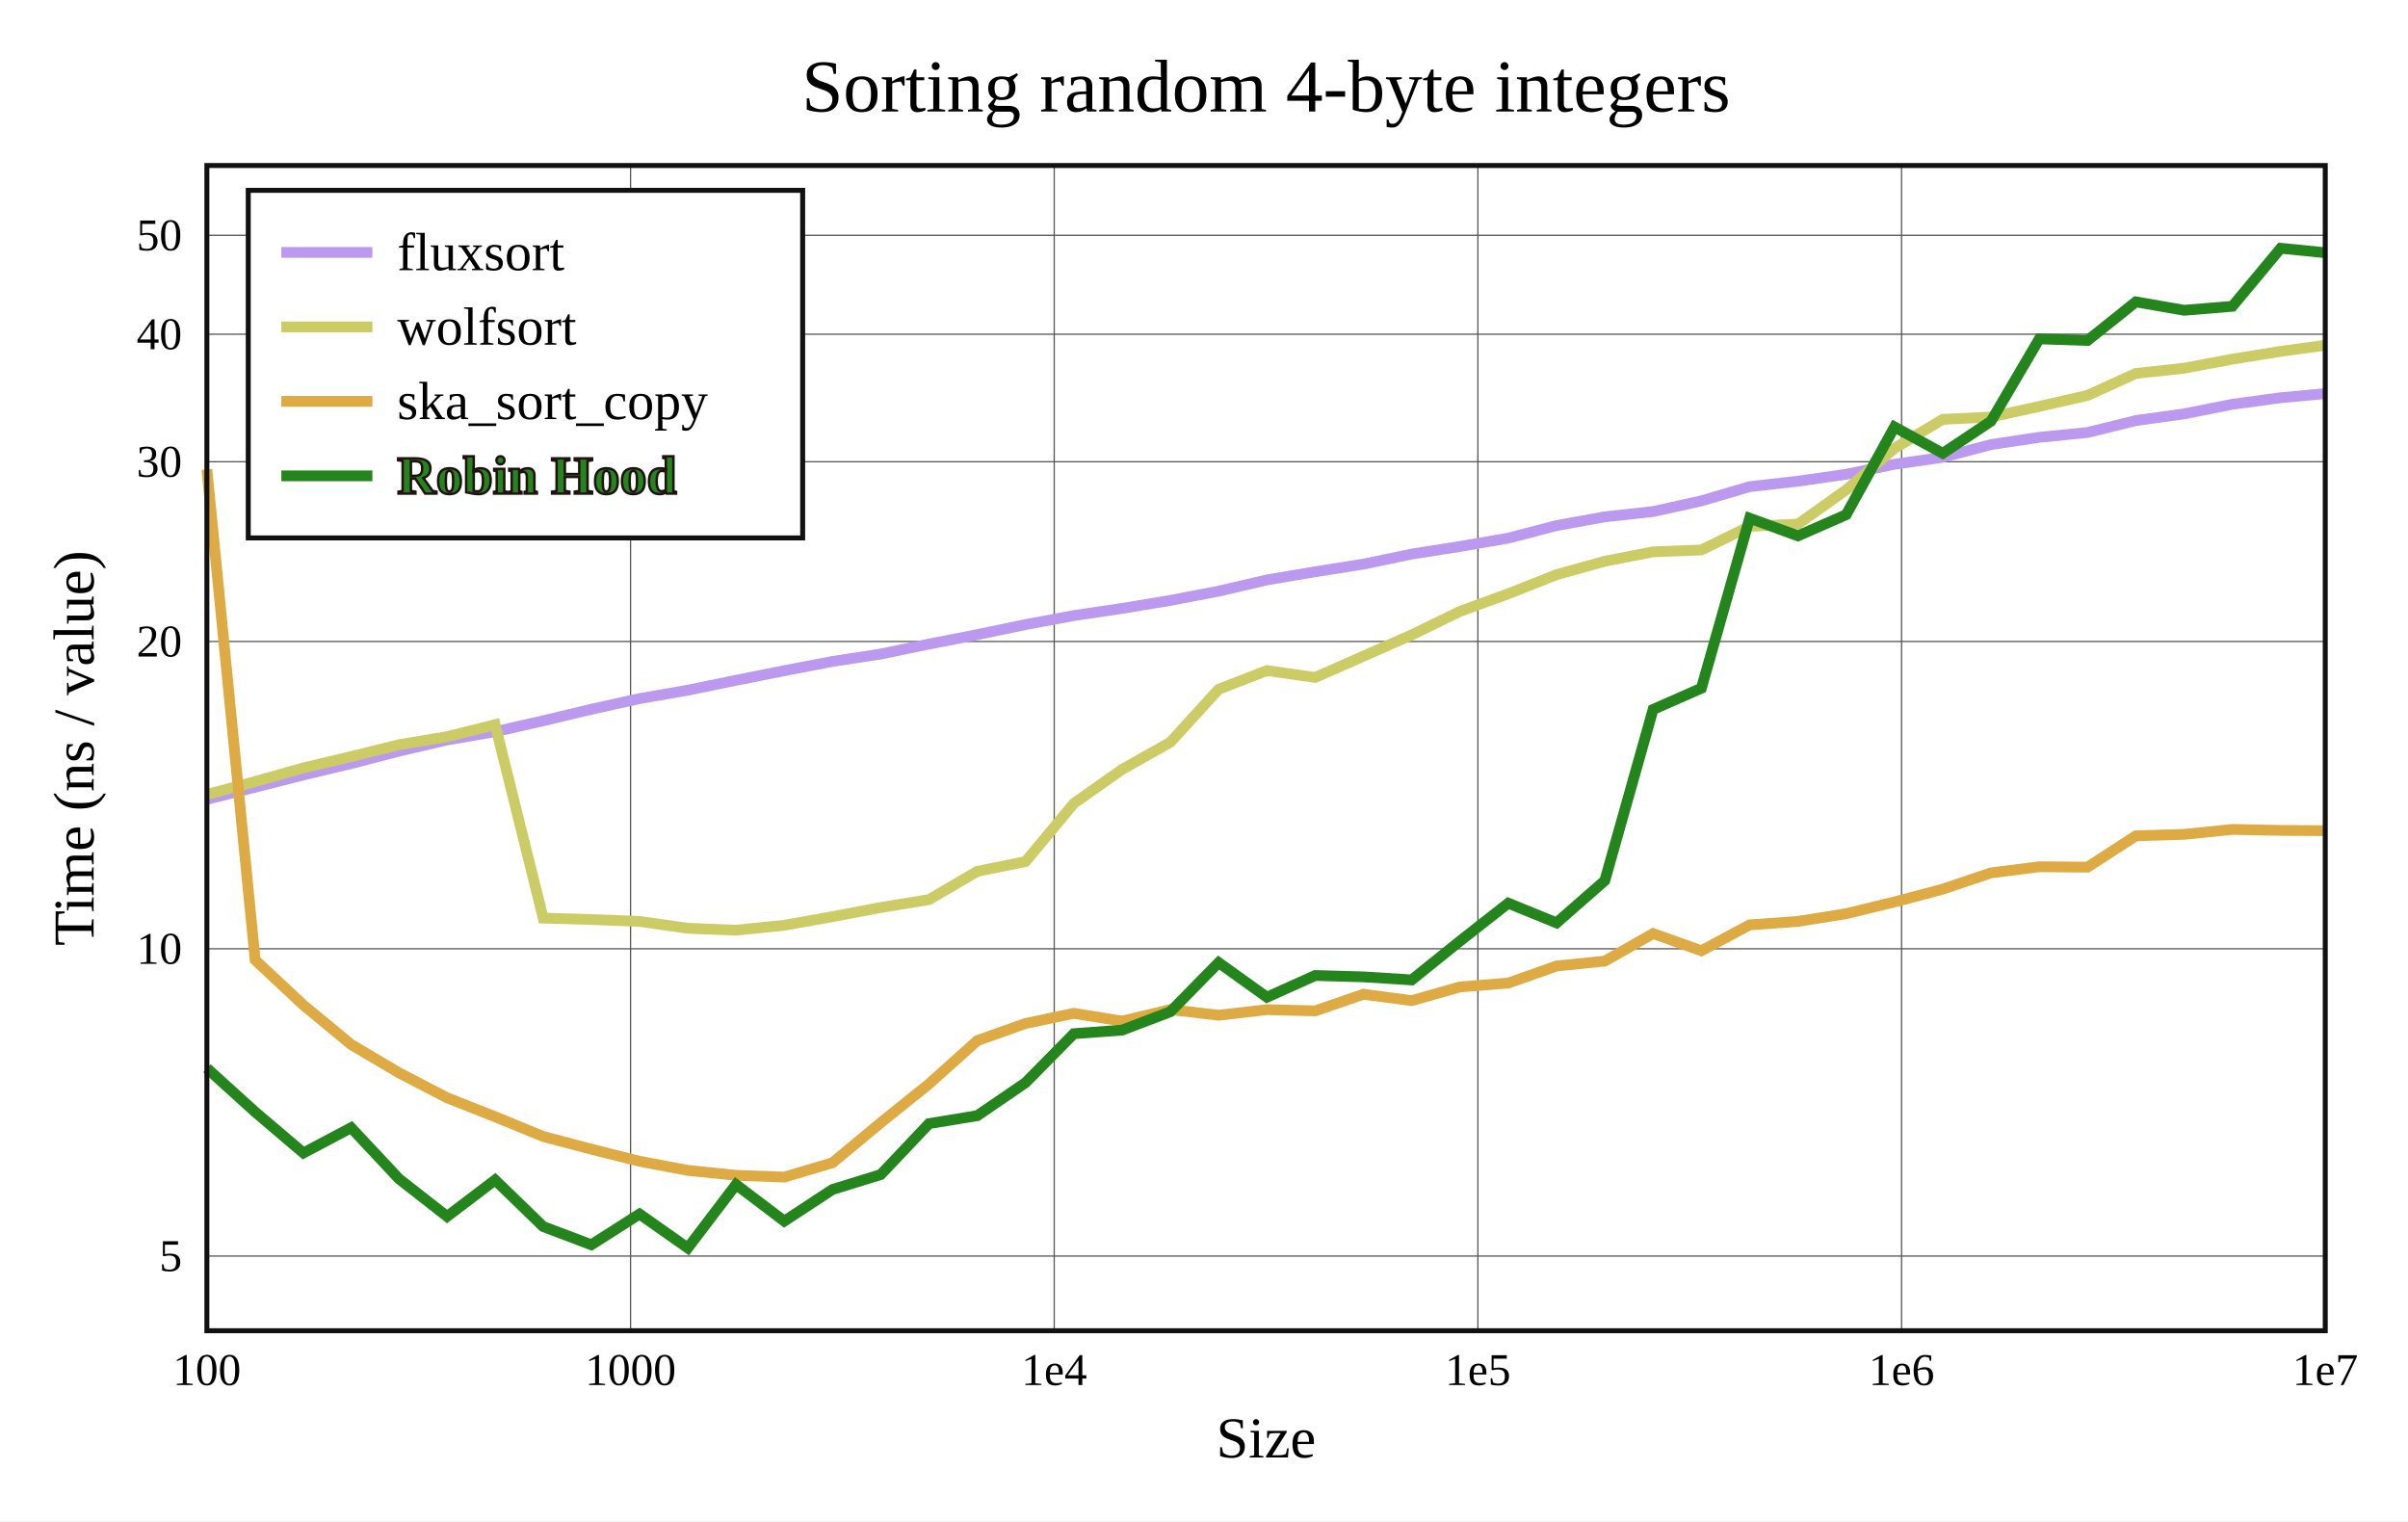
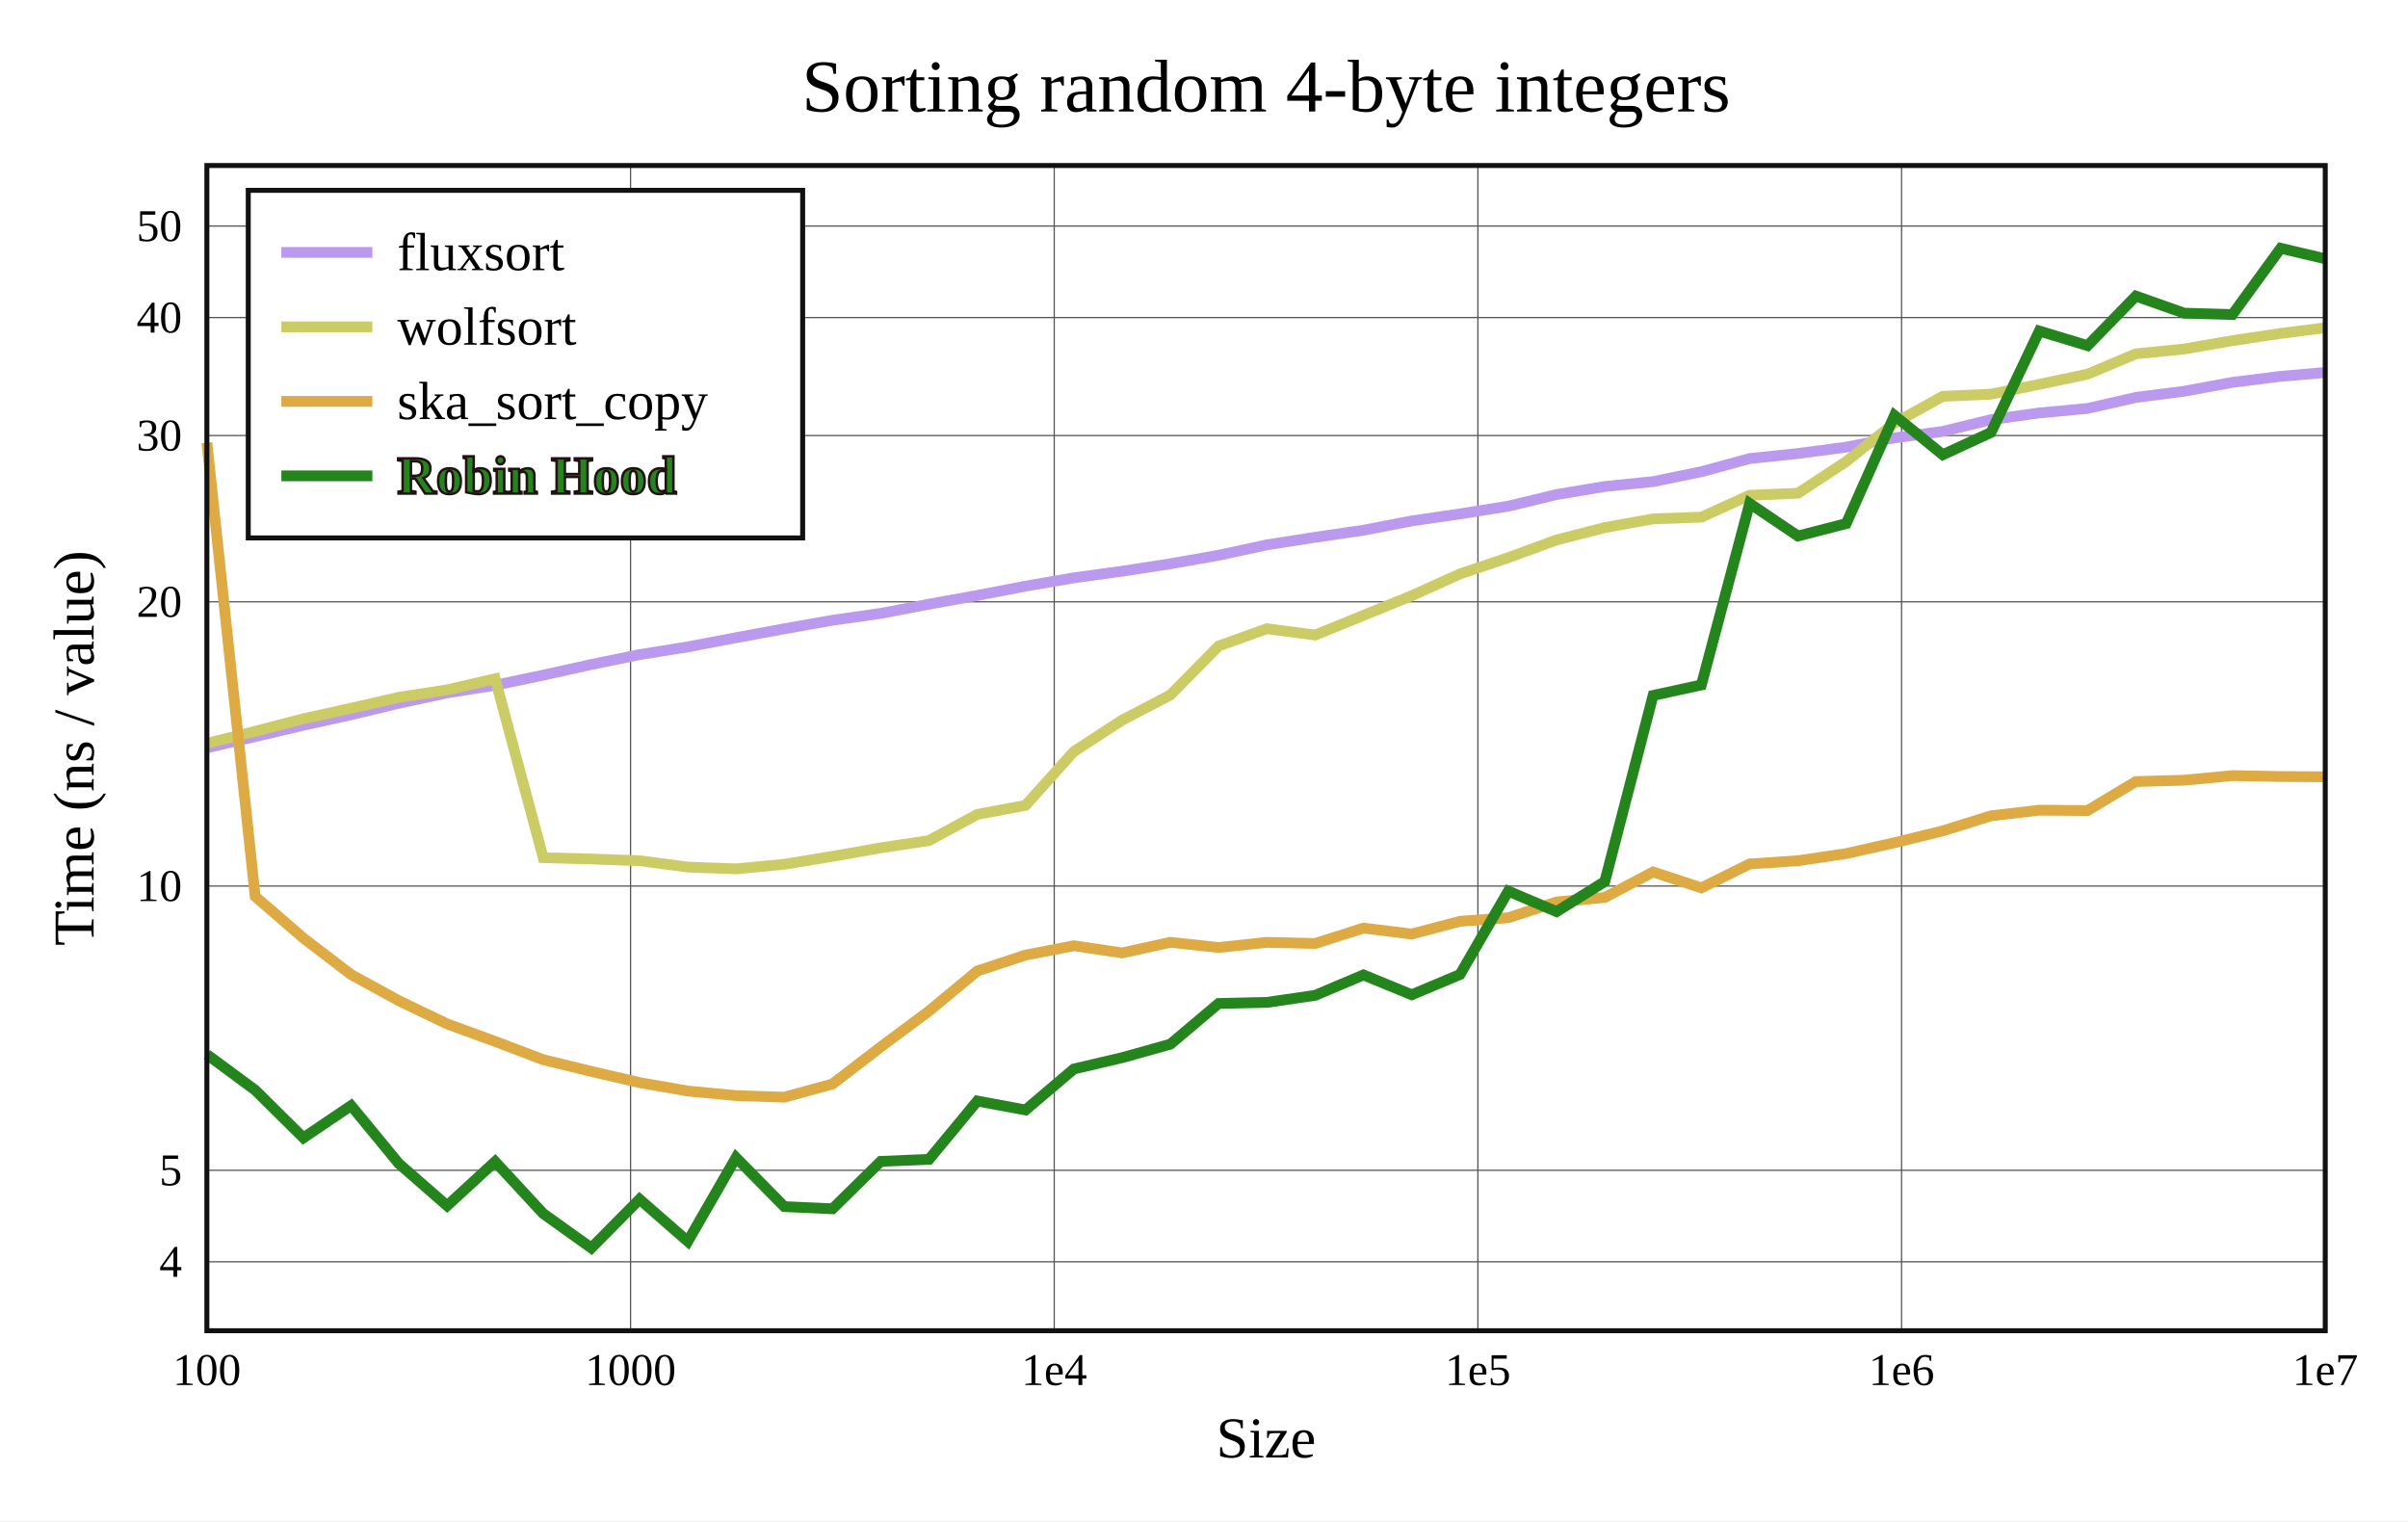
<svg xmlns="http://www.w3.org/2000/svg" viewBox="-50 -40 582 367.6" height="551.400" width="873">
  <g stroke-width="1.2" font-size="14px" text-anchor="middle">
    <rect fill="white" x="-50" y="-40" width="582" height="367.6" />
    <text dy="0.33em" font-size="18px" x="256" y="-19">Sorting random 4-byte integers</text>
    <text dy="0.33em" x="256" y="307.6">Size</text>
    <text dy="0.33em" transform="rotate(-90)" x="-140.8" y="-32">Time (ns / value)</text>
    <g stroke-width="0.3" stroke="#555">
      <path d="M102.4 0v281.6" />
      <path d="M204.8 0v281.6" />
      <path d="M307.2 0v281.6" />
      <path d="M409.6 0v281.6" />
-       <path d="M0 263.553h512" />
-       <path d="M0 189.292h512" />
-       <path d="M0 115.030h512" />
-       <path d="M0 71.590h512" />
-       <path d="M0 40.769h512" />
-       <path d="M0 16.862h512" />
+       <path d="M0 264.937h512" />
+       <path d="M0 242.823h512" />
+       <path d="M0 174.131h512" />
+       <path d="M0 105.438h512" />
+       <path d="M0 65.256h512" />
+       <path d="M0 36.746h512" />
+       <path d="M0 14.632h512" />
    </g>
    <g font-size="11px">
      <text dy="0.33em" x="0" y="291.1">100</text>
      <text dy="0.33em" x="102.4" y="291.1">1000</text>
      <text dy="0.33em" x="204.8" y="291.1">1e4</text>
      <text dy="0.33em" x="307.2" y="291.1">1e5</text>
      <text dy="0.33em" x="409.6" y="291.1">1e6</text>
      <text dy="0.33em" x="512" y="291.1">1e7</text>
      <g text-anchor="end">
-         <text dy="0.33em" x="-6" y="263.553">5</text>
-         <text dy="0.33em" x="-6" y="189.292">10</text>
-         <text dy="0.33em" x="-6" y="115.030">20</text>
-         <text dy="0.33em" x="-6" y="71.590">30</text>
-         <text dy="0.33em" x="-6" y="40.769">40</text>
-         <text dy="0.33em" x="-6" y="16.862">50</text>
+         <text dy="0.33em" x="-6" y="264.937">4</text>
+         <text dy="0.33em" x="-6" y="242.823">5</text>
+         <text dy="0.33em" x="-6" y="174.131">10</text>
+         <text dy="0.33em" x="-6" y="105.438">20</text>
+         <text dy="0.33em" x="-6" y="65.256">30</text>
+         <text dy="0.33em" x="-6" y="36.746">40</text>
+         <text dy="0.33em" x="-6" y="14.632">50</text>
      </g>
    </g>
    <g stroke-width="2.6" fill="none">
-       <path stroke="#b9e" d="M0 153.174L11.667 150.247L23.335 147.282L34.861 144.531L46.419 141.533L58.063 138.823L69.666 136.829L81.284 134.189L92.918 131.407L104.569 128.829L116.237 126.801L127.892 124.407L139.556 122.076L151.212 119.851L162.879 118.056L174.540 115.648L186.206 113.367L197.869 110.942L209.537 108.767L221.204 107.038L232.871 105.097L244.537 102.869L256.205 100.145L267.872 98.173L279.539 96.326L291.206 93.902L302.874 92.062L314.542 90.049L326.209 87.012L337.877 84.897L349.545 83.627L361.212 81.041L372.880 77.606L384.548 76.288L396.216 74.618L407.883 72.199L419.551 70.521L431.219 67.436L442.887 65.685L454.555 64.515L466.222 61.636L477.890 60.018L489.558 57.700L501.226 56.121L512 55.112" />
-       <path stroke="#cc6" d="M0 152.010L11.667 148.872L23.335 145.580L34.861 142.837L46.419 139.980L58.063 138.030L69.666 135.135L81.284 181.873L92.918 182.223L104.569 182.676L116.237 184.340L127.892 184.802L139.556 183.606L151.212 181.533L162.879 179.314L174.540 177.409L186.206 170.574L197.869 168.216L209.537 154.165L221.204 145.944L232.871 139.373L244.537 126.580L256.205 122.059L267.872 123.713L279.539 118.576L291.206 113.430L302.874 107.746L314.542 103.498L326.209 98.875L337.877 95.635L349.545 93.362L361.212 92.908L372.880 87.194L384.548 86.670L396.216 78.379L407.883 68.340L419.551 61.346L431.219 60.783L442.887 58.215L454.555 55.554L466.222 50.248L477.890 48.982L489.558 46.793L501.226 44.905L512 43.435" />
-       <path stroke="#da4" d="M0 73.442L11.667 191.993L23.335 202.902L34.861 212.424L46.419 219.259L58.063 225.308L69.666 229.888L81.284 234.656L92.918 237.726L104.569 240.645L116.237 242.848L127.892 244.037L139.556 244.467L151.212 241.009L162.879 231.321L174.540 221.943L186.206 211.485L197.869 207.335L209.537 204.891L221.204 206.766L232.871 203.990L244.537 205.351L256.205 204.002L267.872 204.298L279.539 200.282L291.206 201.825L302.874 198.505L314.542 197.575L326.209 193.453L337.877 192.268L349.545 185.616L361.212 189.764L372.880 183.515L384.548 182.676L396.216 180.808L407.883 177.976L419.551 174.878L431.219 170.943L442.887 169.473L454.555 169.562L466.222 161.993L477.890 161.637L489.558 160.444L501.226 160.681L512 160.747" />
-       <path stroke="#24851d" d="M0 218.159L11.667 228.720L23.335 238.639L34.861 232.534L46.419 244.880L58.063 253.986L69.666 245.169L81.284 256.424L92.918 260.824L104.569 253.400L116.237 261.6L127.892 246.275L139.556 255.109L151.212 247.467L162.879 243.859L174.540 231.544L186.206 229.622L197.869 221.652L209.537 209.811L221.204 208.945L232.871 204.508L244.537 192.632L256.205 200.997L267.872 195.750L279.539 196.080L291.206 196.813L302.874 187.422L314.542 178.275L326.209 183.029L337.877 172.810L349.545 131.451L361.212 126.318L372.880 85.241L384.548 89.503L396.216 84.385L407.883 63.186L419.551 69.560L431.219 61.779L442.887 41.892L454.555 42.282L466.222 32.951L477.890 34.984L489.558 34.024L501.226 20L512 21.071" />
+       <path stroke="#b9e" d="M0 140.722L11.667 138.014L23.335 135.272L34.861 132.727L46.419 129.953L58.063 127.447L69.666 125.602L81.284 123.161L92.918 120.587L104.569 118.203L116.237 116.327L127.892 114.112L139.556 111.956L151.212 109.898L162.879 108.238L174.540 106.010L186.206 103.899L197.869 101.656L209.537 99.645L221.204 98.046L232.871 96.250L244.537 94.190L256.205 91.670L267.872 89.845L279.539 88.137L291.206 85.894L302.874 84.192L314.542 82.330L326.209 79.521L337.877 77.565L349.545 76.390L361.212 73.998L372.880 70.820L384.548 69.601L396.216 68.057L407.883 65.819L419.551 64.267L431.219 61.414L442.887 59.794L454.555 58.711L466.222 56.048L477.890 54.551L489.558 52.407L501.226 50.947L512 50.013" />
+       <path stroke="#cc6" d="M0 139.645L11.667 136.742L23.335 133.697L34.861 131.160L46.419 128.517L58.063 126.714L69.666 124.035L81.284 167.268L92.918 167.592L104.569 168.011L116.237 169.551L127.892 169.977L139.556 168.872L151.212 166.954L162.879 164.902L174.540 163.139L186.206 156.817L197.869 154.636L209.537 141.639L221.204 134.034L232.871 127.956L244.537 116.122L256.205 111.940L267.872 113.470L279.539 108.718L291.206 103.958L302.874 98.701L314.542 94.771L326.209 90.495L337.877 87.498L349.545 85.395L361.212 84.975L372.880 79.689L384.548 79.205L396.216 71.536L407.883 62.250L419.551 55.780L431.219 55.259L442.887 52.884L454.555 50.422L466.222 45.514L477.890 44.344L489.558 42.318L501.226 40.572L512 39.212" />
+       <path stroke="#da4" d="M0 66.969L11.667 176.630L23.335 186.720L34.861 195.529L46.419 201.851L58.063 207.446L69.666 211.682L81.284 216.093L92.918 218.933L104.569 221.633L116.237 223.670L127.892 224.771L139.556 225.168L151.212 221.970L162.879 213.009L174.540 204.333L186.206 194.659L197.869 190.821L209.537 188.560L221.204 190.295L232.871 187.727L244.537 188.985L256.205 187.738L267.872 188.012L279.539 184.297L291.206 185.724L302.874 182.653L314.542 181.793L326.209 177.980L337.877 176.884L349.545 170.731L361.212 174.568L372.880 168.787L384.548 168.011L396.216 166.284L407.883 163.663L419.551 160.798L431.219 157.158L442.887 155.798L454.555 155.881L466.222 148.880L477.890 148.550L489.558 147.446L501.226 147.666L512 147.727" />
+       <path stroke="#24851d" d="M0 214.830L11.667 223.442L23.335 234.976L34.861 227.196L46.419 241.230L58.063 251.388L69.666 240.725L81.284 253.286L92.918 261.6L104.569 249.823L116.237 260.007L127.892 239.759L139.556 251.605L151.212 252.126L162.879 240.666L174.540 240.183L186.206 226.085L197.869 228.251L209.537 218.343L221.204 215.610L232.871 212.351L244.537 202.508L256.205 202.245L267.872 200.549L279.539 195.615L291.206 200.406L302.874 195.504L314.542 175.357L326.209 180.315L337.877 173.037L349.545 128.068L361.212 125.529L372.880 81.677L384.548 89.537L396.216 86.535L407.883 60.408L419.551 69.895L431.219 64.506L442.887 40.000L454.555 43.531L466.222 31.555L477.890 35.679L489.558 36.018L501.226 20L512 22.541" />
    </g>
    <rect stroke="#111" fill="none" x="0" y="0" width="512" height="281.6" />
    <g transform="translate(10,6)" text-anchor="start" font-size="13px">
      <rect fill="white" stroke="#111" x="0" y="0" width="134" height="84" />
      <g stroke-width="2.6">
        <path stroke="#b9e" d="M8 15h22" />
        <path stroke="#cc6" d="M8 33h22" />
        <path stroke="#da4" d="M8 51h22" />
        <path stroke="#24851d" d="M8 69h22" />
      </g>
      <text dy="0.33em" x="36" y="15">fluxsort</text>
      <text dy="0.33em" x="36" y="33">wolfsort</text>
      <text dy="0.33em" x="36" y="51">ska_sort_copy</text>
      <text dy="0.33em" font-weight="bold" stroke-width="0.6" stroke="#211" fill="#24851d" x="36" y="69">Robin Hood</text>
    </g>
  </g>
</svg>
